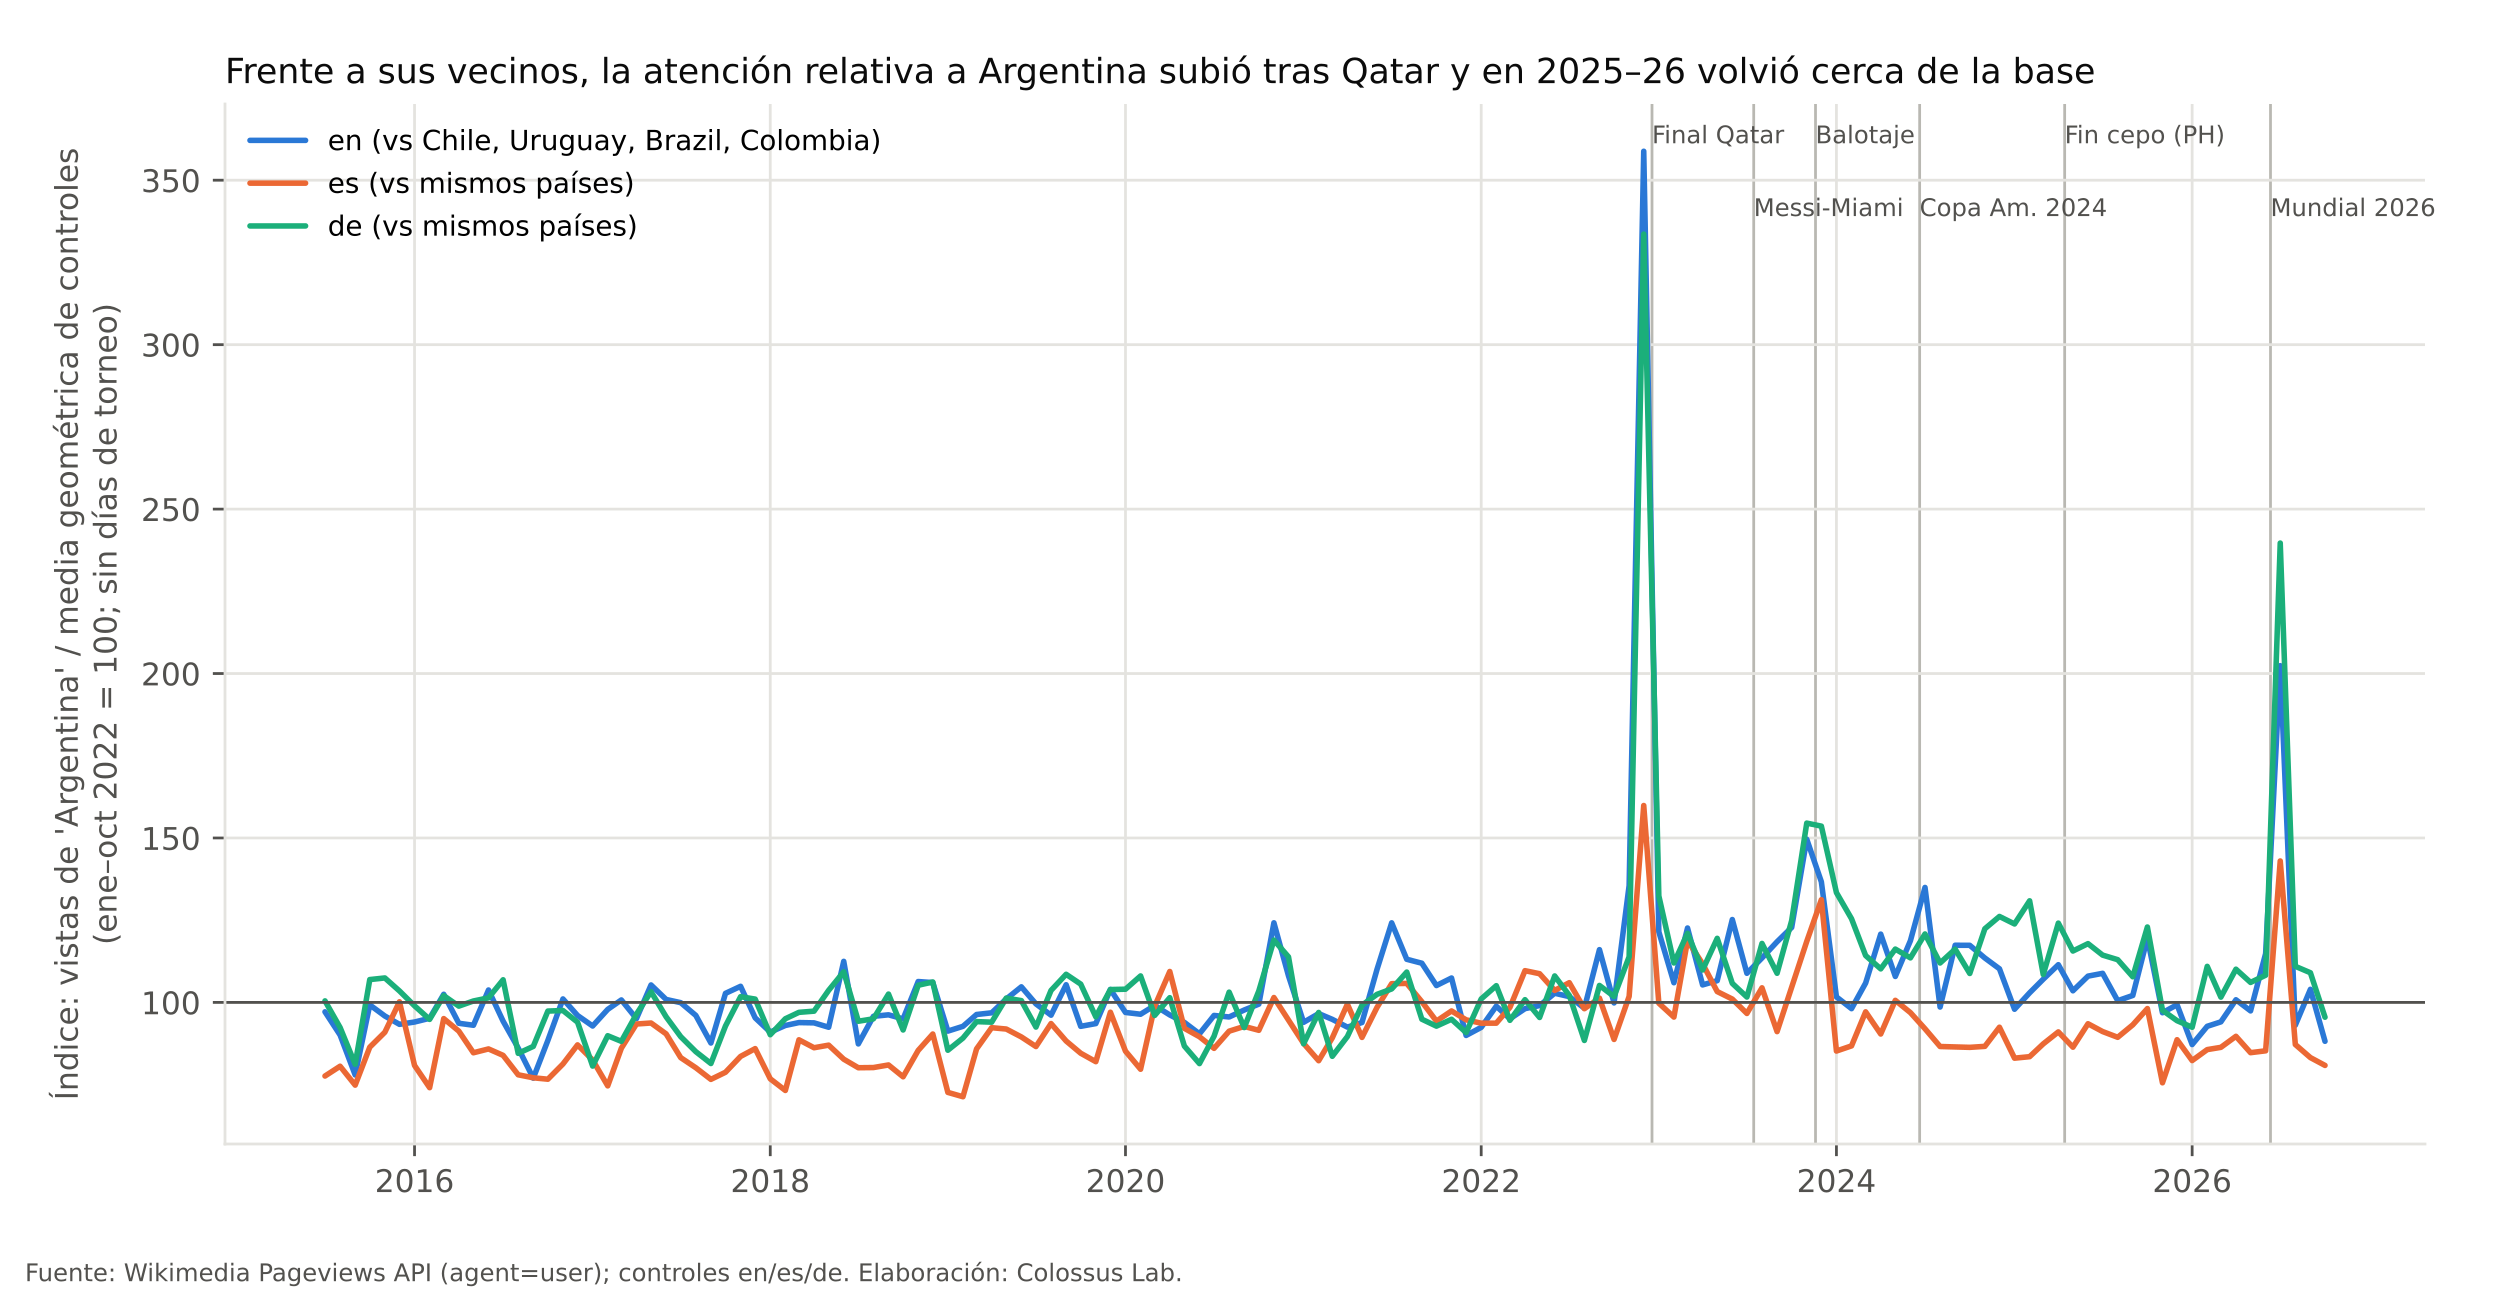
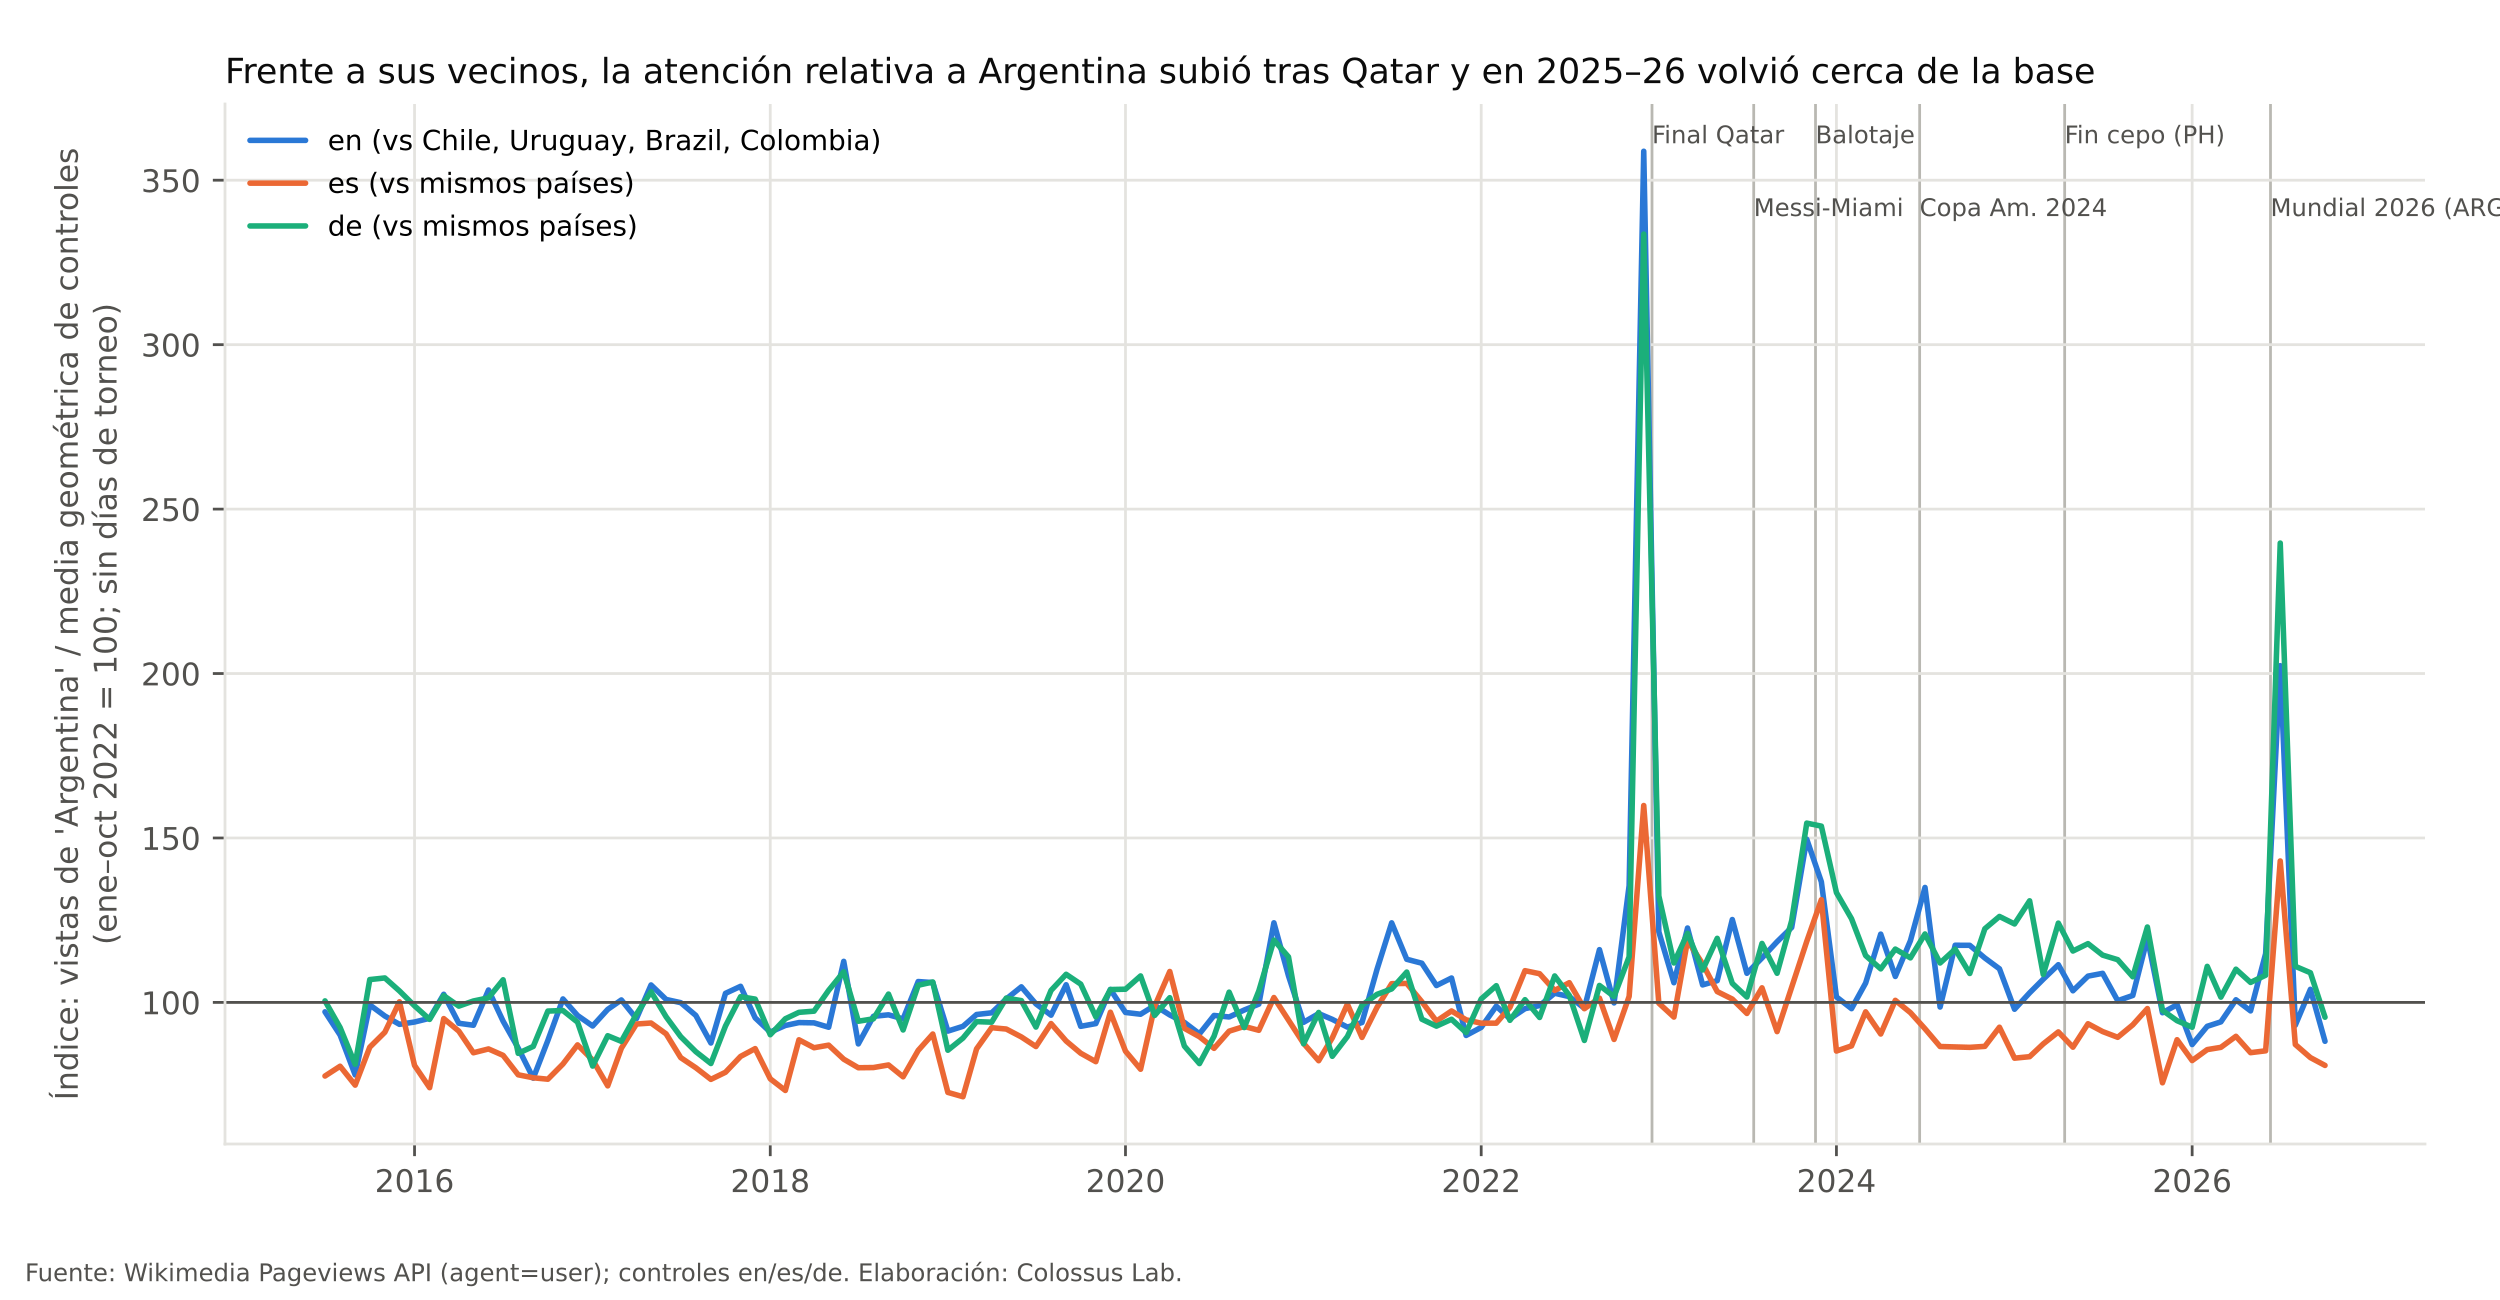
<svg xmlns="http://www.w3.org/2000/svg" xmlns:xlink="http://www.w3.org/1999/xlink" width="720pt" height="374.4pt" viewBox="0 0 720 374.4" version="1.1">
  <defs>
    <style type="text/css">*{stroke-linejoin: round; stroke-linecap: butt}</style>
  </defs>
  <g id="figure_1">
    <g id="patch_1">
      <path d="M 0 374.4  L 720 374.4  L 720 0  L 0 0  z " style="fill: #ffffff" />
    </g>
    <g id="axes_1">
      <g id="patch_2">
        <path d="M 64.8 329.472  L 698.4 329.472  L 698.4 29.952  L 64.8 29.952  z " style="fill: #ffffff" />
      </g>
      <g id="line2d_1">
-         <path d="M 475.778 329.472  L 475.778 29.952  " clip-path="url(#p5c4ecae4fa)" style="fill: none; stroke: #b9b8b2; stroke-width: 0.8; stroke-linecap: round" />
+         <path d="M 475.778 329.472  L 475.778 29.952  " clip-path="url(#p2ac1cbe35c)" style="fill: none; stroke: #b9b8b2; stroke-width: 0.8; stroke-linecap: round" />
      </g>
      <g id="line2d_2">
-         <path d="M 505.069 329.472  L 505.069 29.952  " clip-path="url(#p5c4ecae4fa)" style="fill: none; stroke: #b9b8b2; stroke-width: 0.8; stroke-linecap: round" />
+         <path d="M 505.069 329.472  L 505.069 29.952  " clip-path="url(#p2ac1cbe35c)" style="fill: none; stroke: #b9b8b2; stroke-width: 0.8; stroke-linecap: round" />
      </g>
      <g id="line2d_3">
-         <path d="M 522.867 329.472  L 522.867 29.952  " clip-path="url(#p5c4ecae4fa)" style="fill: none; stroke: #b9b8b2; stroke-width: 0.8; stroke-linecap: round" />
+         <path d="M 522.867 329.472  L 522.867 29.952  " clip-path="url(#p2ac1cbe35c)" style="fill: none; stroke: #b9b8b2; stroke-width: 0.8; stroke-linecap: round" />
      </g>
      <g id="line2d_4">
-         <path d="M 552.858 329.472  L 552.858 29.952  " clip-path="url(#p5c4ecae4fa)" style="fill: none; stroke: #b9b8b2; stroke-width: 0.8; stroke-linecap: round" />
+         <path d="M 552.858 329.472  L 552.858 29.952  " clip-path="url(#p2ac1cbe35c)" style="fill: none; stroke: #b9b8b2; stroke-width: 0.8; stroke-linecap: round" />
      </g>
      <g id="line2d_5">
-         <path d="M 594.622 329.472  L 594.622 29.952  " clip-path="url(#p5c4ecae4fa)" style="fill: none; stroke: #b9b8b2; stroke-width: 0.8; stroke-linecap: round" />
+         <path d="M 594.622 329.472  L 594.622 29.952  " clip-path="url(#p2ac1cbe35c)" style="fill: none; stroke: #b9b8b2; stroke-width: 0.8; stroke-linecap: round" />
      </g>
      <g id="line2d_6">
-         <path d="M 653.904 329.472  L 653.904 29.952  " clip-path="url(#p5c4ecae4fa)" style="fill: none; stroke: #b9b8b2; stroke-width: 0.8; stroke-linecap: round" />
+         <path d="M 653.904 329.472  L 653.904 29.952  " clip-path="url(#p2ac1cbe35c)" style="fill: none; stroke: #b9b8b2; stroke-width: 0.8; stroke-linecap: round" />
      </g>
      <g id="matplotlib.axis_1">
        <g id="xtick_1">
          <g id="line2d_7">
-             <path d="M 119.387 329.472  L 119.387 29.952  " clip-path="url(#p5c4ecae4fa)" style="fill: none; stroke: #e4e3df; stroke-width: 0.8; stroke-linecap: round" />
+             <path d="M 119.387 329.472  L 119.387 29.952  " clip-path="url(#p2ac1cbe35c)" style="fill: none; stroke: #e4e3df; stroke-width: 0.8; stroke-linecap: round" />
          </g>
          <g id="line2d_8">
            <defs>
-               <path id="m21d1b576a3" d="M 0 0  L 0 3.5  " style="stroke: #52514e; stroke-width: 0.8" />
+               <path id="ma99dad9597" d="M 0 0  L 0 3.5  " style="stroke: #52514e; stroke-width: 0.8" />
            </defs>
            <g>
-               <use xlink:href="#m21d1b576a3" x="119.387" y="329.472" style="fill: #52514e; stroke: #52514e; stroke-width: 0.8" />
+               <use xlink:href="#ma99dad9597" x="119.387" y="329.472" style="fill: #52514e; stroke: #52514e; stroke-width: 0.8" />
            </g>
          </g>
          <g id="text_1">
            <text style="font-size: 9px; font-family: 'DejaVu Sans'; text-anchor: middle; fill: #52514e" x="119.387" y="343.31" transform="rotate(-0 119.3869 343.3099)">2016</text>
          </g>
        </g>
        <g id="xtick_2">
          <g id="line2d_9">
-             <path d="M 221.834 329.472  L 221.834 29.952  " clip-path="url(#p5c4ecae4fa)" style="fill: none; stroke: #e4e3df; stroke-width: 0.8; stroke-linecap: round" />
+             <path d="M 221.834 329.472  L 221.834 29.952  " clip-path="url(#p2ac1cbe35c)" style="fill: none; stroke: #e4e3df; stroke-width: 0.8; stroke-linecap: round" />
          </g>
          <g id="line2d_10">
            <g>
-               <use xlink:href="#m21d1b576a3" x="221.834" y="329.472" style="fill: #52514e; stroke: #52514e; stroke-width: 0.8" />
+               <use xlink:href="#ma99dad9597" x="221.834" y="329.472" style="fill: #52514e; stroke: #52514e; stroke-width: 0.8" />
            </g>
          </g>
          <g id="text_2">
            <text style="font-size: 9px; font-family: 'DejaVu Sans'; text-anchor: middle; fill: #52514e" x="221.834" y="343.31" transform="rotate(-0 221.8336 343.3099)">2018</text>
          </g>
        </g>
        <g id="xtick_3">
          <g id="line2d_11">
-             <path d="M 324.14 329.472  L 324.14 29.952  " clip-path="url(#p5c4ecae4fa)" style="fill: none; stroke: #e4e3df; stroke-width: 0.8; stroke-linecap: round" />
+             <path d="M 324.14 329.472  L 324.14 29.952  " clip-path="url(#p2ac1cbe35c)" style="fill: none; stroke: #e4e3df; stroke-width: 0.8; stroke-linecap: round" />
          </g>
          <g id="line2d_12">
            <g>
-               <use xlink:href="#m21d1b576a3" x="324.14" y="329.472" style="fill: #52514e; stroke: #52514e; stroke-width: 0.8" />
+               <use xlink:href="#ma99dad9597" x="324.14" y="329.472" style="fill: #52514e; stroke: #52514e; stroke-width: 0.8" />
            </g>
          </g>
          <g id="text_3">
            <text style="font-size: 9px; font-family: 'DejaVu Sans'; text-anchor: middle; fill: #52514e" x="324.14" y="343.31" transform="rotate(-0 324.1401 343.3099)">2020</text>
          </g>
        </g>
        <g id="xtick_4">
          <g id="line2d_13">
-             <path d="M 426.587 329.472  L 426.587 29.952  " clip-path="url(#p5c4ecae4fa)" style="fill: none; stroke: #e4e3df; stroke-width: 0.8; stroke-linecap: round" />
+             <path d="M 426.587 329.472  L 426.587 29.952  " clip-path="url(#p2ac1cbe35c)" style="fill: none; stroke: #e4e3df; stroke-width: 0.8; stroke-linecap: round" />
          </g>
          <g id="line2d_14">
            <g>
-               <use xlink:href="#m21d1b576a3" x="426.587" y="329.472" style="fill: #52514e; stroke: #52514e; stroke-width: 0.8" />
+               <use xlink:href="#ma99dad9597" x="426.587" y="329.472" style="fill: #52514e; stroke: #52514e; stroke-width: 0.8" />
            </g>
          </g>
          <g id="text_4">
            <text style="font-size: 9px; font-family: 'DejaVu Sans'; text-anchor: middle; fill: #52514e" x="426.587" y="343.31" transform="rotate(-0 426.5869 343.3099)">2022</text>
          </g>
        </g>
        <g id="xtick_5">
          <g id="line2d_15">
-             <path d="M 528.893 329.472  L 528.893 29.952  " clip-path="url(#p5c4ecae4fa)" style="fill: none; stroke: #e4e3df; stroke-width: 0.8; stroke-linecap: round" />
+             <path d="M 528.893 329.472  L 528.893 29.952  " clip-path="url(#p2ac1cbe35c)" style="fill: none; stroke: #e4e3df; stroke-width: 0.8; stroke-linecap: round" />
          </g>
          <g id="line2d_16">
            <g>
-               <use xlink:href="#m21d1b576a3" x="528.893" y="329.472" style="fill: #52514e; stroke: #52514e; stroke-width: 0.8" />
+               <use xlink:href="#ma99dad9597" x="528.893" y="329.472" style="fill: #52514e; stroke: #52514e; stroke-width: 0.8" />
            </g>
          </g>
          <g id="text_5">
            <text style="font-size: 9px; font-family: 'DejaVu Sans'; text-anchor: middle; fill: #52514e" x="528.893" y="343.31" transform="rotate(-0 528.8934 343.3099)">2024</text>
          </g>
        </g>
        <g id="xtick_6">
          <g id="line2d_17">
-             <path d="M 631.34 329.472  L 631.34 29.952  " clip-path="url(#p5c4ecae4fa)" style="fill: none; stroke: #e4e3df; stroke-width: 0.8; stroke-linecap: round" />
+             <path d="M 631.34 329.472  L 631.34 29.952  " clip-path="url(#p2ac1cbe35c)" style="fill: none; stroke: #e4e3df; stroke-width: 0.8; stroke-linecap: round" />
          </g>
          <g id="line2d_18">
            <g>
-               <use xlink:href="#m21d1b576a3" x="631.34" y="329.472" style="fill: #52514e; stroke: #52514e; stroke-width: 0.8" />
+               <use xlink:href="#ma99dad9597" x="631.34" y="329.472" style="fill: #52514e; stroke: #52514e; stroke-width: 0.8" />
            </g>
          </g>
          <g id="text_6">
            <text style="font-size: 9px; font-family: 'DejaVu Sans'; text-anchor: middle; fill: #52514e" x="631.34" y="343.31" transform="rotate(-0 631.3401 343.3099)">2026</text>
          </g>
        </g>
      </g>
      <g id="matplotlib.axis_2">
        <g id="ytick_1">
          <g id="line2d_19">
-             <path d="M 64.8 288.693  L 698.4 288.693  " clip-path="url(#p5c4ecae4fa)" style="fill: none; stroke: #e4e3df; stroke-width: 0.8; stroke-linecap: round" />
+             <path d="M 64.8 288.693  L 698.4 288.693  " clip-path="url(#p2ac1cbe35c)" style="fill: none; stroke: #e4e3df; stroke-width: 0.8; stroke-linecap: round" />
          </g>
          <g id="line2d_20">
            <defs>
-               <path id="mf24a2419b2" d="M 0 0  L -3.5 0  " style="stroke: #52514e; stroke-width: 0.8" />
+               <path id="m0691b6abf2" d="M 0 0  L -3.5 0  " style="stroke: #52514e; stroke-width: 0.8" />
            </defs>
            <g>
-               <use xlink:href="#mf24a2419b2" x="64.8" y="288.693" style="fill: #52514e; stroke: #52514e; stroke-width: 0.8" />
+               <use xlink:href="#m0691b6abf2" x="64.8" y="288.693" style="fill: #52514e; stroke: #52514e; stroke-width: 0.8" />
            </g>
          </g>
          <g id="text_7">
            <text style="font-size: 9px; font-family: 'DejaVu Sans'; text-anchor: end; fill: #52514e" x="57.8" y="292.112" transform="rotate(-0 57.8 292.112)">100</text>
          </g>
        </g>
        <g id="ytick_2">
          <g id="line2d_21">
-             <path d="M 64.8 241.335  L 698.4 241.335  " clip-path="url(#p5c4ecae4fa)" style="fill: none; stroke: #e4e3df; stroke-width: 0.8; stroke-linecap: round" />
+             <path d="M 64.8 241.335  L 698.4 241.335  " clip-path="url(#p2ac1cbe35c)" style="fill: none; stroke: #e4e3df; stroke-width: 0.8; stroke-linecap: round" />
          </g>
          <g id="line2d_22">
            <g>
-               <use xlink:href="#mf24a2419b2" x="64.8" y="241.335" style="fill: #52514e; stroke: #52514e; stroke-width: 0.8" />
+               <use xlink:href="#m0691b6abf2" x="64.8" y="241.335" style="fill: #52514e; stroke: #52514e; stroke-width: 0.8" />
            </g>
          </g>
          <g id="text_8">
            <text style="font-size: 9px; font-family: 'DejaVu Sans'; text-anchor: end; fill: #52514e" x="57.8" y="244.754" transform="rotate(-0 57.8 244.7541)">150</text>
          </g>
        </g>
        <g id="ytick_3">
          <g id="line2d_23">
-             <path d="M 64.8 193.977  L 698.4 193.977  " clip-path="url(#p5c4ecae4fa)" style="fill: none; stroke: #e4e3df; stroke-width: 0.8; stroke-linecap: round" />
+             <path d="M 64.8 193.977  L 698.4 193.977  " clip-path="url(#p2ac1cbe35c)" style="fill: none; stroke: #e4e3df; stroke-width: 0.8; stroke-linecap: round" />
          </g>
          <g id="line2d_24">
            <g>
-               <use xlink:href="#mf24a2419b2" x="64.8" y="193.977" style="fill: #52514e; stroke: #52514e; stroke-width: 0.8" />
+               <use xlink:href="#m0691b6abf2" x="64.8" y="193.977" style="fill: #52514e; stroke: #52514e; stroke-width: 0.8" />
            </g>
          </g>
          <g id="text_9">
            <text style="font-size: 9px; font-family: 'DejaVu Sans'; text-anchor: end; fill: #52514e" x="57.8" y="197.396" transform="rotate(-0 57.8 197.3962)">200</text>
          </g>
        </g>
        <g id="ytick_4">
          <g id="line2d_25">
-             <path d="M 64.8 146.619  L 698.4 146.619  " clip-path="url(#p5c4ecae4fa)" style="fill: none; stroke: #e4e3df; stroke-width: 0.8; stroke-linecap: round" />
+             <path d="M 64.8 146.619  L 698.4 146.619  " clip-path="url(#p2ac1cbe35c)" style="fill: none; stroke: #e4e3df; stroke-width: 0.8; stroke-linecap: round" />
          </g>
          <g id="line2d_26">
            <g>
-               <use xlink:href="#mf24a2419b2" x="64.8" y="146.619" style="fill: #52514e; stroke: #52514e; stroke-width: 0.8" />
+               <use xlink:href="#m0691b6abf2" x="64.8" y="146.619" style="fill: #52514e; stroke: #52514e; stroke-width: 0.8" />
            </g>
          </g>
          <g id="text_10">
            <text style="font-size: 9px; font-family: 'DejaVu Sans'; text-anchor: end; fill: #52514e" x="57.8" y="150.038" transform="rotate(-0 57.8 150.0384)">250</text>
          </g>
        </g>
        <g id="ytick_5">
          <g id="line2d_27">
-             <path d="M 64.8 99.262  L 698.4 99.262  " clip-path="url(#p5c4ecae4fa)" style="fill: none; stroke: #e4e3df; stroke-width: 0.8; stroke-linecap: round" />
+             <path d="M 64.8 99.262  L 698.4 99.262  " clip-path="url(#p2ac1cbe35c)" style="fill: none; stroke: #e4e3df; stroke-width: 0.8; stroke-linecap: round" />
          </g>
          <g id="line2d_28">
            <g>
-               <use xlink:href="#mf24a2419b2" x="64.8" y="99.262" style="fill: #52514e; stroke: #52514e; stroke-width: 0.8" />
+               <use xlink:href="#m0691b6abf2" x="64.8" y="99.262" style="fill: #52514e; stroke: #52514e; stroke-width: 0.8" />
            </g>
          </g>
          <g id="text_11">
            <text style="font-size: 9px; font-family: 'DejaVu Sans'; text-anchor: end; fill: #52514e" x="57.8" y="102.681" transform="rotate(-0 57.8 102.6805)">300</text>
          </g>
        </g>
        <g id="ytick_6">
          <g id="line2d_29">
-             <path d="M 64.8 51.904  L 698.4 51.904  " clip-path="url(#p5c4ecae4fa)" style="fill: none; stroke: #e4e3df; stroke-width: 0.8; stroke-linecap: round" />
+             <path d="M 64.8 51.904  L 698.4 51.904  " clip-path="url(#p2ac1cbe35c)" style="fill: none; stroke: #e4e3df; stroke-width: 0.8; stroke-linecap: round" />
          </g>
          <g id="line2d_30">
            <g>
-               <use xlink:href="#mf24a2419b2" x="64.8" y="51.904" style="fill: #52514e; stroke: #52514e; stroke-width: 0.8" />
+               <use xlink:href="#m0691b6abf2" x="64.8" y="51.904" style="fill: #52514e; stroke: #52514e; stroke-width: 0.8" />
            </g>
          </g>
          <g id="text_12">
            <text style="font-size: 9px; font-family: 'DejaVu Sans'; text-anchor: end; fill: #52514e" x="57.8" y="55.323" transform="rotate(-0 57.8 55.32267)">350</text>
          </g>
        </g>
        <g id="text_13">
          <text style="font-size: 9px; font-family: 'DejaVu Sans'; fill: #52514e" transform="translate(22.3958 316.8699) rotate(-90)">Índice: vistas de 'Argentina' / media geométrica de controles</text>
          <text style="font-size: 9px; font-family: 'DejaVu Sans'; fill: #52514e" transform="translate(33.55826 272.1385) rotate(-90)">(ene–oct 2022 = 100; sin días de torneo)</text>
        </g>
      </g>
      <g id="line2d_31">
-         <path d="M 93.6 291.411  L 97.945 298.082  L 102.289 309.58  L 106.493 289.407  L 110.838 292.61  L 115.042 295.008  L 119.387 294.341  L 123.731 293.271  L 127.796 286.357  L 132.14 294.703  L 136.345 295.272  L 140.689 285.123  L 144.893 294.1  L 149.238 301.838  L 153.582 310.5  L 157.787 299.631  L 162.131 287.7  L 166.336 292.46  L 170.68 295.488  L 175.025 290.706  L 178.949 287.985  L 183.293 293.368  L 187.498 283.672  L 191.842 287.841  L 196.047 288.768  L 200.391 292.438  L 204.736 300.378  L 208.94 286.086  L 213.285 284.06  L 217.489 293.14  L 221.834 297.248  L 226.178 295.336  L 230.102 294.501  L 234.447 294.586  L 238.651 295.843  L 242.996 276.875  L 247.2 300.641  L 251.545 292.704  L 255.889 292.267  L 260.093 293.436  L 264.438 282.686  L 268.642 282.982  L 272.987 296.959  L 277.331 295.585  L 281.255 292.177  L 285.6 291.69  L 289.804 287.701  L 294.149 284.21  L 298.353 289.124  L 302.698 292.366  L 307.042 283.613  L 311.247 295.58  L 315.591 294.793  L 319.796 284.96  L 324.14 291.585  L 328.485 292.097  L 332.549 289.578  L 336.893 292.302  L 341.098 294.445  L 345.442 297.736  L 349.647 292.449  L 353.991 292.89  L 358.336 290.883  L 362.54 289.19  L 366.885 265.772  L 371.089 281.05  L 375.434 294.429  L 379.778 291.913  L 383.702 293.577  L 388.047 295.808  L 392.251 294.487  L 396.596 279.126  L 400.8 265.782  L 405.145 276.274  L 409.489 277.407  L 413.693 283.835  L 418.038 281.668  L 422.242 298.203  L 426.587 295.885  L 430.931 289.779  L 434.855 293.416  L 439.2 290.49  L 443.404 289.604  L 447.749 286.052  L 451.953 287.02  L 456.298 290.362  L 460.642 273.505  L 464.847 288.838  L 469.191 255.041  L 473.396 43.567  L 477.74 268.354  L 482.085 283.021  L 486.009 267.272  L 490.353 283.653  L 494.558 282.43  L 498.902 264.835  L 503.107 280.3  L 507.451 275.899  L 511.796 271.222  L 516 267.11  L 520.345 241.71  L 524.549 253.955  L 528.893 287.106  L 533.238 290.491  L 537.302 283.12  L 541.647 269.031  L 545.851 281.211  L 550.196 270.934  L 554.4 255.593  L 558.745 290.02  L 563.089 272.233  L 567.293 272.255  L 571.638 275.905  L 575.842 279.016  L 580.187 290.658  L 584.531 285.933  L 588.455 282.008  L 592.8 277.838  L 597.004 285.343  L 601.349 281.125  L 605.553 280.321  L 609.898 288.206  L 614.242 286.693  L 618.447 270.156  L 622.791 291.668  L 626.996 289.365  L 631.34 300.824  L 635.685 295.576  L 639.609 294.297  L 643.953 287.938  L 648.158 291.132  L 652.502 274.651  L 656.707 191.721  L 661.051 295.252  L 665.396 284.929  L 669.6 299.883  L 669.6 299.883  " clip-path="url(#p5c4ecae4fa)" style="fill: none; stroke: #2a78d6; stroke-width: 1.6; stroke-linecap: round" />
+         <path d="M 93.6 291.411  L 97.945 298.082  L 102.289 309.58  L 106.493 289.407  L 110.838 292.61  L 115.042 295.008  L 119.387 294.341  L 123.731 293.271  L 127.796 286.357  L 132.14 294.703  L 136.345 295.272  L 140.689 285.123  L 144.893 294.1  L 149.238 301.838  L 153.582 310.5  L 157.787 299.631  L 162.131 287.7  L 166.336 292.46  L 170.68 295.488  L 175.025 290.706  L 178.949 287.985  L 183.293 293.368  L 187.498 283.672  L 191.842 287.841  L 196.047 288.768  L 200.391 292.438  L 204.736 300.378  L 208.94 286.086  L 213.285 284.06  L 217.489 293.14  L 221.834 297.248  L 226.178 295.336  L 230.102 294.501  L 234.447 294.586  L 238.651 295.843  L 242.996 276.875  L 247.2 300.641  L 251.545 292.704  L 255.889 292.267  L 260.093 293.436  L 264.438 282.686  L 268.642 282.982  L 272.987 296.959  L 277.331 295.585  L 281.255 292.177  L 285.6 291.69  L 289.804 287.701  L 294.149 284.21  L 298.353 289.124  L 302.698 292.366  L 307.042 283.613  L 311.247 295.58  L 315.591 294.793  L 319.796 284.96  L 324.14 291.585  L 328.485 292.097  L 332.549 289.578  L 336.893 292.302  L 341.098 294.445  L 345.442 297.736  L 349.647 292.449  L 353.991 292.89  L 358.336 290.883  L 362.54 289.19  L 366.885 265.772  L 371.089 281.05  L 375.434 294.429  L 379.778 291.913  L 383.702 293.577  L 388.047 295.808  L 392.251 294.487  L 396.596 279.126  L 400.8 265.782  L 405.145 276.274  L 409.489 277.407  L 413.693 283.835  L 418.038 281.668  L 422.242 298.203  L 426.587 295.885  L 430.931 289.779  L 434.855 293.416  L 439.2 290.49  L 443.404 289.604  L 447.749 286.052  L 451.953 287.02  L 456.298 290.362  L 460.642 273.505  L 464.847 288.838  L 469.191 255.041  L 473.396 43.567  L 477.74 268.354  L 482.085 283.021  L 486.009 267.272  L 490.353 283.653  L 494.558 282.43  L 498.902 264.835  L 503.107 280.3  L 507.451 275.899  L 511.796 271.222  L 516 267.11  L 520.345 241.71  L 524.549 253.955  L 528.893 287.106  L 533.238 290.491  L 537.302 283.12  L 541.647 269.031  L 545.851 281.211  L 550.196 270.934  L 554.4 255.593  L 558.745 290.02  L 563.089 272.233  L 567.293 272.255  L 571.638 275.905  L 575.842 279.016  L 580.187 290.658  L 584.531 285.933  L 588.455 282.008  L 592.8 277.838  L 597.004 285.343  L 601.349 281.125  L 605.553 280.321  L 609.898 288.206  L 614.242 286.693  L 618.447 270.156  L 622.791 291.668  L 626.996 289.365  L 631.34 300.824  L 635.685 295.576  L 639.609 294.297  L 643.953 287.938  L 648.158 291.132  L 652.502 274.651  L 656.707 191.721  L 661.051 295.252  L 665.396 284.929  L 669.6 299.883  L 669.6 299.883  " clip-path="url(#p2ac1cbe35c)" style="fill: none; stroke: #2a78d6; stroke-width: 1.6; stroke-linecap: round" />
      </g>
      <g id="line2d_32">
-         <path d="M 93.6 309.894  L 97.945 307.076  L 102.289 312.515  L 106.493 301.586  L 110.838 297.284  L 115.042 288.526  L 119.387 306.847  L 123.731 313.246  L 127.796 293.36  L 132.14 296.963  L 136.345 303.197  L 140.689 302.093  L 144.893 303.943  L 149.238 309.542  L 153.582 310.403  L 157.787 310.813  L 162.131 306.431  L 166.336 300.93  L 170.68 305.277  L 175.025 312.725  L 178.949 301.891  L 183.293 294.912  L 187.498 294.626  L 191.842 297.758  L 196.047 304.6  L 200.391 307.508  L 204.736 310.859  L 208.94 308.813  L 213.285 304.251  L 217.489 302.006  L 221.834 310.7  L 226.178 314.047  L 230.102 299.464  L 234.447 301.747  L 238.651 301.003  L 242.996 305.05  L 247.2 307.51  L 251.545 307.455  L 255.889 306.709  L 260.093 310.112  L 264.438 302.522  L 268.642 297.804  L 272.987 314.61  L 277.331 315.857  L 281.255 302.074  L 285.6 295.977  L 289.804 296.362  L 294.149 298.638  L 298.353 301.396  L 302.698 294.791  L 307.042 299.804  L 311.247 303.331  L 315.591 305.757  L 319.796 291.53  L 324.14 302.734  L 328.485 307.938  L 332.549 289.787  L 336.893 279.793  L 341.098 296.163  L 345.442 298.578  L 349.647 301.922  L 353.991 296.978  L 358.336 295.609  L 362.54 296.725  L 366.885 287.296  L 375.434 300.504  L 379.778 305.481  L 383.702 298.894  L 388.047 289.197  L 392.251 298.767  L 396.596 290.099  L 400.8 283.302  L 405.145 283.219  L 409.489 288.491  L 413.693 294.082  L 418.038 291.155  L 422.242 293.709  L 426.587 294.681  L 430.931 294.666  L 434.855 290.131  L 439.2 279.556  L 443.404 280.429  L 447.749 285.239  L 451.953 283.015  L 456.298 290.502  L 460.642 287.47  L 464.847 299.349  L 469.191 286.963  L 473.396 231.994  L 477.74 288.915  L 482.085 292.913  L 486.009 270.859  L 490.353 277.588  L 494.558 285.571  L 498.902 287.735  L 503.107 291.87  L 507.451 284.499  L 511.796 297.099  L 520.345 271.116  L 524.549 259.125  L 528.893 302.699  L 533.238 301.216  L 537.302 291.416  L 541.647 297.791  L 545.851 288.104  L 550.196 291.631  L 554.4 296.285  L 558.745 301.393  L 567.293 301.637  L 571.638 301.352  L 575.842 295.845  L 580.187 304.752  L 584.531 304.324  L 588.455 300.636  L 592.8 297.189  L 597.004 301.583  L 601.349 294.84  L 605.553 297.086  L 609.898 298.74  L 614.242 295.152  L 618.447 290.474  L 622.791 311.839  L 626.996 299.445  L 631.34 305.438  L 635.685 302.285  L 639.609 301.637  L 643.953 298.462  L 648.158 303.168  L 652.502 302.635  L 656.707 247.965  L 661.051 300.818  L 665.396 304.589  L 669.6 306.837  L 669.6 306.837  " clip-path="url(#p5c4ecae4fa)" style="fill: none; stroke: #eb6834; stroke-width: 1.6; stroke-linecap: round" />
+         <path d="M 93.6 309.894  L 97.945 307.076  L 102.289 312.515  L 106.493 301.586  L 110.838 297.284  L 115.042 288.526  L 119.387 306.847  L 123.731 313.246  L 127.796 293.36  L 132.14 296.963  L 136.345 303.197  L 140.689 302.093  L 144.893 303.943  L 149.238 309.542  L 153.582 310.403  L 157.787 310.813  L 162.131 306.431  L 166.336 300.93  L 170.68 305.277  L 175.025 312.725  L 178.949 301.891  L 183.293 294.912  L 187.498 294.626  L 191.842 297.758  L 196.047 304.6  L 200.391 307.508  L 204.736 310.859  L 208.94 308.813  L 213.285 304.251  L 217.489 302.006  L 221.834 310.7  L 226.178 314.047  L 230.102 299.464  L 234.447 301.747  L 238.651 301.003  L 242.996 305.05  L 247.2 307.51  L 251.545 307.455  L 255.889 306.709  L 260.093 310.112  L 264.438 302.522  L 268.642 297.804  L 272.987 314.61  L 277.331 315.857  L 281.255 302.074  L 285.6 295.977  L 289.804 296.362  L 294.149 298.638  L 298.353 301.396  L 302.698 294.791  L 307.042 299.804  L 311.247 303.331  L 315.591 305.757  L 319.796 291.53  L 324.14 302.734  L 328.485 307.938  L 332.549 289.787  L 336.893 279.793  L 341.098 296.163  L 345.442 298.578  L 349.647 301.922  L 353.991 296.978  L 358.336 295.609  L 362.54 296.725  L 366.885 287.296  L 375.434 300.504  L 379.778 305.481  L 383.702 298.894  L 388.047 289.197  L 392.251 298.767  L 396.596 290.099  L 400.8 283.302  L 405.145 283.219  L 409.489 288.491  L 413.693 294.082  L 418.038 291.155  L 422.242 293.709  L 426.587 294.681  L 430.931 294.666  L 434.855 290.131  L 439.2 279.556  L 443.404 280.429  L 447.749 285.239  L 451.953 283.015  L 456.298 290.502  L 460.642 287.47  L 464.847 299.349  L 469.191 286.963  L 473.396 231.994  L 477.74 288.915  L 482.085 292.913  L 486.009 270.859  L 490.353 277.588  L 494.558 285.571  L 498.902 287.735  L 503.107 291.87  L 507.451 284.499  L 511.796 297.099  L 520.345 271.116  L 524.549 259.125  L 528.893 302.699  L 533.238 301.216  L 537.302 291.416  L 541.647 297.791  L 545.851 288.104  L 550.196 291.631  L 554.4 296.285  L 558.745 301.393  L 567.293 301.637  L 571.638 301.352  L 575.842 295.845  L 580.187 304.752  L 584.531 304.324  L 588.455 300.636  L 592.8 297.189  L 597.004 301.583  L 601.349 294.84  L 605.553 297.086  L 609.898 298.74  L 614.242 295.152  L 618.447 290.474  L 622.791 311.839  L 626.996 299.445  L 631.34 305.438  L 635.685 302.285  L 639.609 301.637  L 643.953 298.462  L 648.158 303.168  L 652.502 302.635  L 656.707 247.965  L 661.051 300.818  L 665.396 304.589  L 669.6 306.837  L 669.6 306.837  " clip-path="url(#p2ac1cbe35c)" style="fill: none; stroke: #eb6834; stroke-width: 1.6; stroke-linecap: round" />
      </g>
      <g id="line2d_33">
-         <path d="M 93.6 288.26  L 97.945 295.917  L 102.289 306.516  L 106.493 282.12  L 110.838 281.651  L 115.042 285.387  L 119.387 289.678  L 123.731 293.577  L 127.796 286.745  L 132.14 289.763  L 136.345 288.284  L 140.689 287.382  L 144.893 282.18  L 149.238 303.358  L 153.582 301.366  L 157.787 291.188  L 162.131 291.032  L 166.336 294.388  L 170.68 307.026  L 175.025 298.29  L 178.949 299.907  L 183.293 292.082  L 187.498 285.617  L 191.842 292.842  L 196.047 298.556  L 200.391 302.88  L 204.736 306.288  L 208.94 295.49  L 213.285 287.056  L 217.489 287.739  L 221.834 297.996  L 226.178 293.406  L 230.102 291.554  L 234.447 291.213  L 238.651 285.216  L 242.996 279.887  L 247.2 294.12  L 251.545 293.417  L 255.889 286.299  L 260.093 296.627  L 264.438 283.753  L 268.642 282.815  L 272.987 302.462  L 277.331 298.973  L 281.255 294.227  L 285.6 294.384  L 289.804 287.452  L 294.149 288.179  L 298.353 295.794  L 302.698 285.244  L 307.042 280.598  L 311.247 283.425  L 315.591 292.84  L 319.796 284.991  L 324.14 284.891  L 328.485 281.072  L 332.549 292.441  L 336.893 287.337  L 341.098 301.271  L 345.442 306.312  L 349.647 298.428  L 353.991 285.744  L 358.336 295.933  L 362.54 285.389  L 366.885 270.749  L 371.089 275.582  L 375.434 300.595  L 379.778 291.592  L 383.702 304.209  L 388.047 298.532  L 392.251 289.5  L 396.596 286.364  L 400.8 284.813  L 405.145 279.96  L 409.489 293.527  L 413.693 295.53  L 418.038 293.553  L 422.242 297.383  L 426.587 287.691  L 430.931 283.884  L 434.855 293.848  L 439.2 287.913  L 443.404 293.029  L 447.749 281.078  L 451.953 286.66  L 456.298 299.643  L 460.642 283.813  L 464.847 286.992  L 469.191 275.539  L 473.396 67.417  L 477.74 258.015  L 482.085 277.332  L 486.009 268.809  L 490.353 279.348  L 494.558 270.246  L 498.902 283.21  L 503.107 287.142  L 507.451 271.718  L 511.796 280.295  L 516 265.143  L 520.345 237.059  L 524.549 237.927  L 528.893 257.071  L 533.238 264.594  L 537.302 275.203  L 541.647 279.034  L 545.851 273.339  L 550.196 275.867  L 554.4 268.986  L 558.745 277.338  L 563.089 273.362  L 567.293 280.356  L 571.638 267.48  L 575.842 263.942  L 580.187 266.098  L 584.531 259.437  L 588.455 280.657  L 592.8 265.861  L 597.004 273.891  L 601.349 271.77  L 605.553 275.07  L 609.898 276.387  L 614.242 281.31  L 618.447 266.984  L 622.791 290.972  L 626.996 293.963  L 631.34 295.847  L 635.685 278.32  L 639.609 287.172  L 643.953 279.134  L 648.158 282.936  L 652.502 280.863  L 656.707 156.409  L 661.051 278.3  L 665.396 280.151  L 669.6 292.955  L 669.6 292.955  " clip-path="url(#p5c4ecae4fa)" style="fill: none; stroke: #1baf7a; stroke-width: 1.6; stroke-linecap: round" />
+         <path d="M 93.6 288.26  L 97.945 295.917  L 102.289 306.516  L 106.493 282.12  L 110.838 281.651  L 115.042 285.387  L 119.387 289.678  L 123.731 293.577  L 127.796 286.745  L 132.14 289.763  L 136.345 288.284  L 140.689 287.382  L 144.893 282.18  L 149.238 303.358  L 153.582 301.366  L 157.787 291.188  L 162.131 291.032  L 166.336 294.388  L 170.68 307.026  L 175.025 298.29  L 178.949 299.907  L 183.293 292.082  L 187.498 285.617  L 191.842 292.842  L 196.047 298.556  L 200.391 302.88  L 204.736 306.288  L 208.94 295.49  L 213.285 287.056  L 217.489 287.739  L 221.834 297.996  L 226.178 293.406  L 230.102 291.554  L 234.447 291.213  L 238.651 285.216  L 242.996 279.887  L 247.2 294.12  L 251.545 293.417  L 255.889 286.299  L 260.093 296.627  L 264.438 283.753  L 268.642 282.815  L 272.987 302.462  L 277.331 298.973  L 281.255 294.227  L 285.6 294.384  L 289.804 287.452  L 294.149 288.179  L 298.353 295.794  L 302.698 285.244  L 307.042 280.598  L 311.247 283.425  L 315.591 292.84  L 319.796 284.991  L 324.14 284.891  L 328.485 281.072  L 332.549 292.441  L 336.893 287.337  L 341.098 301.271  L 345.442 306.312  L 349.647 298.428  L 353.991 285.744  L 358.336 295.933  L 362.54 285.389  L 366.885 270.749  L 371.089 275.582  L 375.434 300.595  L 379.778 291.592  L 383.702 304.209  L 388.047 298.532  L 392.251 289.5  L 396.596 286.364  L 400.8 284.813  L 405.145 279.96  L 409.489 293.527  L 413.693 295.53  L 418.038 293.553  L 422.242 297.383  L 426.587 287.691  L 430.931 283.884  L 434.855 293.848  L 439.2 287.913  L 443.404 293.029  L 447.749 281.078  L 451.953 286.66  L 456.298 299.643  L 460.642 283.813  L 464.847 286.992  L 469.191 275.539  L 473.396 67.417  L 477.74 258.015  L 482.085 277.332  L 486.009 268.809  L 490.353 279.348  L 494.558 270.246  L 498.902 283.21  L 503.107 287.142  L 507.451 271.718  L 511.796 280.295  L 516 265.143  L 520.345 237.059  L 524.549 237.927  L 528.893 257.071  L 533.238 264.594  L 537.302 275.203  L 541.647 279.034  L 545.851 273.339  L 550.196 275.867  L 554.4 268.986  L 558.745 277.338  L 563.089 273.362  L 567.293 280.356  L 571.638 267.48  L 575.842 263.942  L 580.187 266.098  L 584.531 259.437  L 588.455 280.657  L 592.8 265.861  L 597.004 273.891  L 601.349 271.77  L 605.553 275.07  L 609.898 276.387  L 614.242 281.31  L 618.447 266.984  L 622.791 290.972  L 626.996 293.963  L 631.34 295.847  L 635.685 278.32  L 639.609 287.172  L 643.953 279.134  L 648.158 282.936  L 652.502 280.863  L 656.707 156.409  L 661.051 278.3  L 665.396 280.151  L 669.6 292.955  L 669.6 292.955  " clip-path="url(#p2ac1cbe35c)" style="fill: none; stroke: #1baf7a; stroke-width: 1.6; stroke-linecap: round" />
      </g>
      <g id="line2d_34">
-         <path d="M 64.8 288.693  L 698.4 288.693  " clip-path="url(#p5c4ecae4fa)" style="fill: none; stroke: #52514e; stroke-width: 0.8; stroke-linecap: round" />
+         <path d="M 64.8 288.693  L 698.4 288.693  " clip-path="url(#p2ac1cbe35c)" style="fill: none; stroke: #52514e; stroke-width: 0.8; stroke-linecap: round" />
      </g>
      <g id="patch_3">
        <path d="M 64.8 329.472  L 64.8 29.952  " style="fill: none; stroke: #e4e3df; stroke-width: 0.8; stroke-linejoin: miter; stroke-linecap: square" />
      </g>
      <g id="patch_4">
        <path d="M 64.8 329.472  L 698.4 329.472  " style="fill: none; stroke: #e4e3df; stroke-width: 0.8; stroke-linejoin: miter; stroke-linecap: square" />
      </g>
      <g id="text_14">
        <text style="font-size: 7px; font-family: 'DejaVu Sans'; text-anchor: start; fill: #52514e" x="475.778" y="41.261" transform="rotate(-0 475.7781 41.26131)"> Final Qatar</text>
      </g>
      <g id="text_15">
        <text style="font-size: 7px; font-family: 'DejaVu Sans'; text-anchor: start; fill: #52514e" x="505.069" y="62.228" transform="rotate(-0 505.0686 62.22771)"> Messi-Miami</text>
      </g>
      <g id="text_16">
        <text style="font-size: 7px; font-family: 'DejaVu Sans'; text-anchor: start; fill: #52514e" x="522.867" y="41.261" transform="rotate(-0 522.8672 41.26131)"> Balotaje</text>
      </g>
      <g id="text_17">
        <text style="font-size: 7px; font-family: 'DejaVu Sans'; text-anchor: start; fill: #52514e" x="552.858" y="62.227" transform="rotate(-0 552.8584 62.22716)"> Copa Am. 2024</text>
      </g>
      <g id="text_18">
        <text style="font-size: 7px; font-family: 'DejaVu Sans'; text-anchor: start; fill: #52514e" x="594.622" y="41.261" transform="rotate(-0 594.6219 41.26131)"> Fin cepo (PH)</text>
      </g>
      <g id="text_19">
-         <text style="font-size: 7px; font-family: 'DejaVu Sans'; text-anchor: start; fill: #52514e" x="653.904" y="62.228" transform="rotate(-0 653.9036 62.22771)"> Mundial 2026</text>
+         <text style="font-size: 7px; font-family: 'DejaVu Sans'; text-anchor: start; fill: #52514e" x="653.904" y="62.228" transform="rotate(-0 653.9036 62.22771)"> Mundial 2026 (ARG 2.º)</text>
      </g>
      <g id="text_20">
        <text style="font-size: 10px; font-family: 'DejaVu Sans'; text-anchor: start; fill: #0b0b0b" x="64.8" y="23.952" transform="rotate(-0 64.8 23.952)">Frente a sus vecinos, la atención relativa a Argentina subió tras Qatar y en 2025–26 volvió cerca de la base</text>
      </g>
      <g id="legend_1">
        <g id="line2d_35">
          <path d="M 72 40.431  L 80 40.431  L 88 40.431  " style="fill: none; stroke: #2a78d6; stroke-width: 1.6; stroke-linecap: round" />
        </g>
        <g id="text_21">
          <text style="font-size: 8px; font-family: 'DejaVu Sans'; text-anchor: start" x="94.4" y="43.231" transform="rotate(-0 94.4 43.23075)">en (vs Chile, Uruguay, Brazil, Colombia)</text>
        </g>
        <g id="line2d_36">
          <path d="M 72 52.751  L 80 52.751  L 88 52.751  " style="fill: none; stroke: #eb6834; stroke-width: 1.6; stroke-linecap: round" />
        </g>
        <g id="text_22">
          <text style="font-size: 8px; font-family: 'DejaVu Sans'; text-anchor: start" x="94.4" y="55.551" transform="rotate(-0 94.4 55.55138)">es (vs mismos países)</text>
        </g>
        <g id="line2d_37">
          <path d="M 72 65.072  L 80 65.072  L 88 65.072  " style="fill: none; stroke: #1baf7a; stroke-width: 1.6; stroke-linecap: round" />
        </g>
        <g id="text_23">
          <text style="font-size: 8px; font-family: 'DejaVu Sans'; text-anchor: start" x="94.4" y="67.872" transform="rotate(-0 94.4 67.872)">de (vs mismos países)</text>
        </g>
      </g>
    </g>
    <g id="text_24">
      <text style="font-size: 7px; font-family: 'DejaVu Sans'; text-anchor: start; fill: #52514e" x="7.2" y="368.974" transform="rotate(-0 7.2 368.9744)">Fuente: Wikimedia Pageviews API (agent=user); controles en/es/de. Elaboración: Colossus Lab.</text>
    </g>
  </g>
  <defs>
-     <clipPath id="p5c4ecae4fa">
+     <clipPath id="p2ac1cbe35c">
      <rect x="64.8" y="29.952" width="633.6" height="299.52" />
    </clipPath>
  </defs>
</svg>
